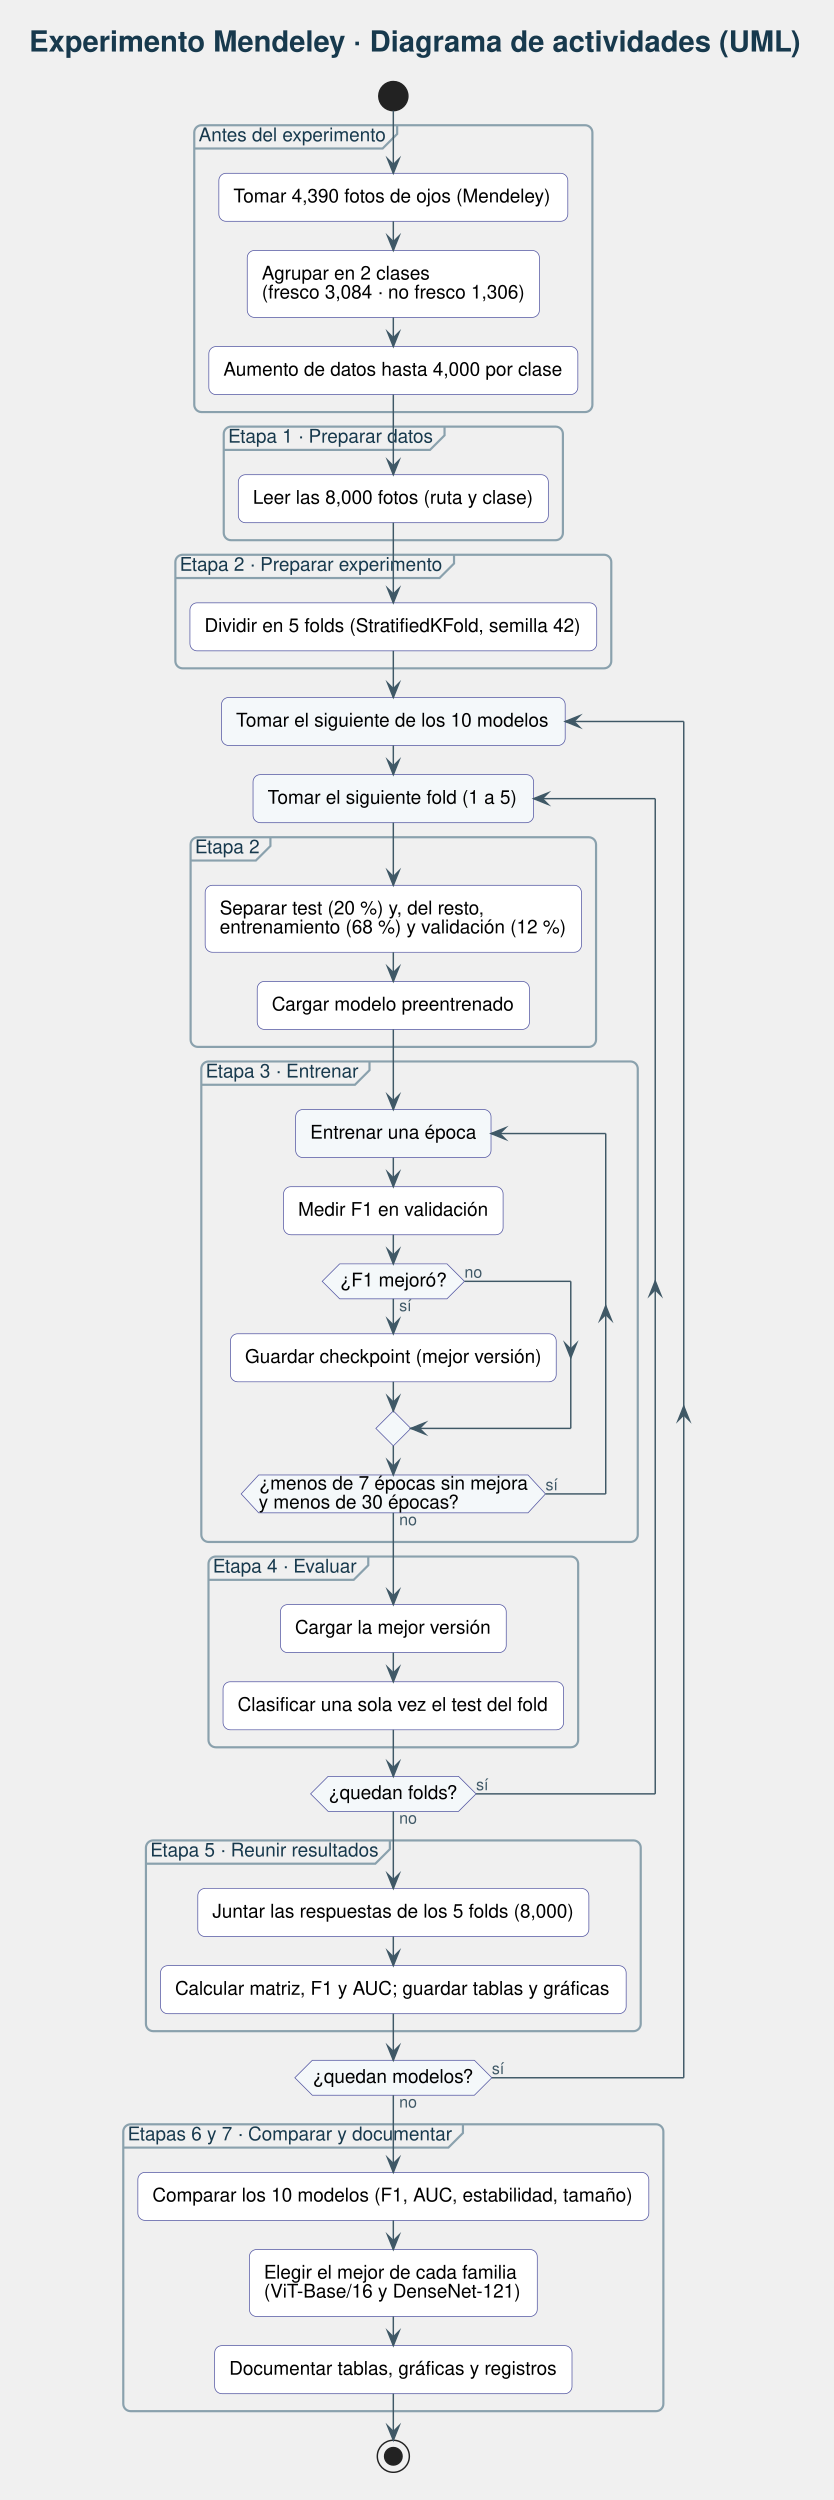
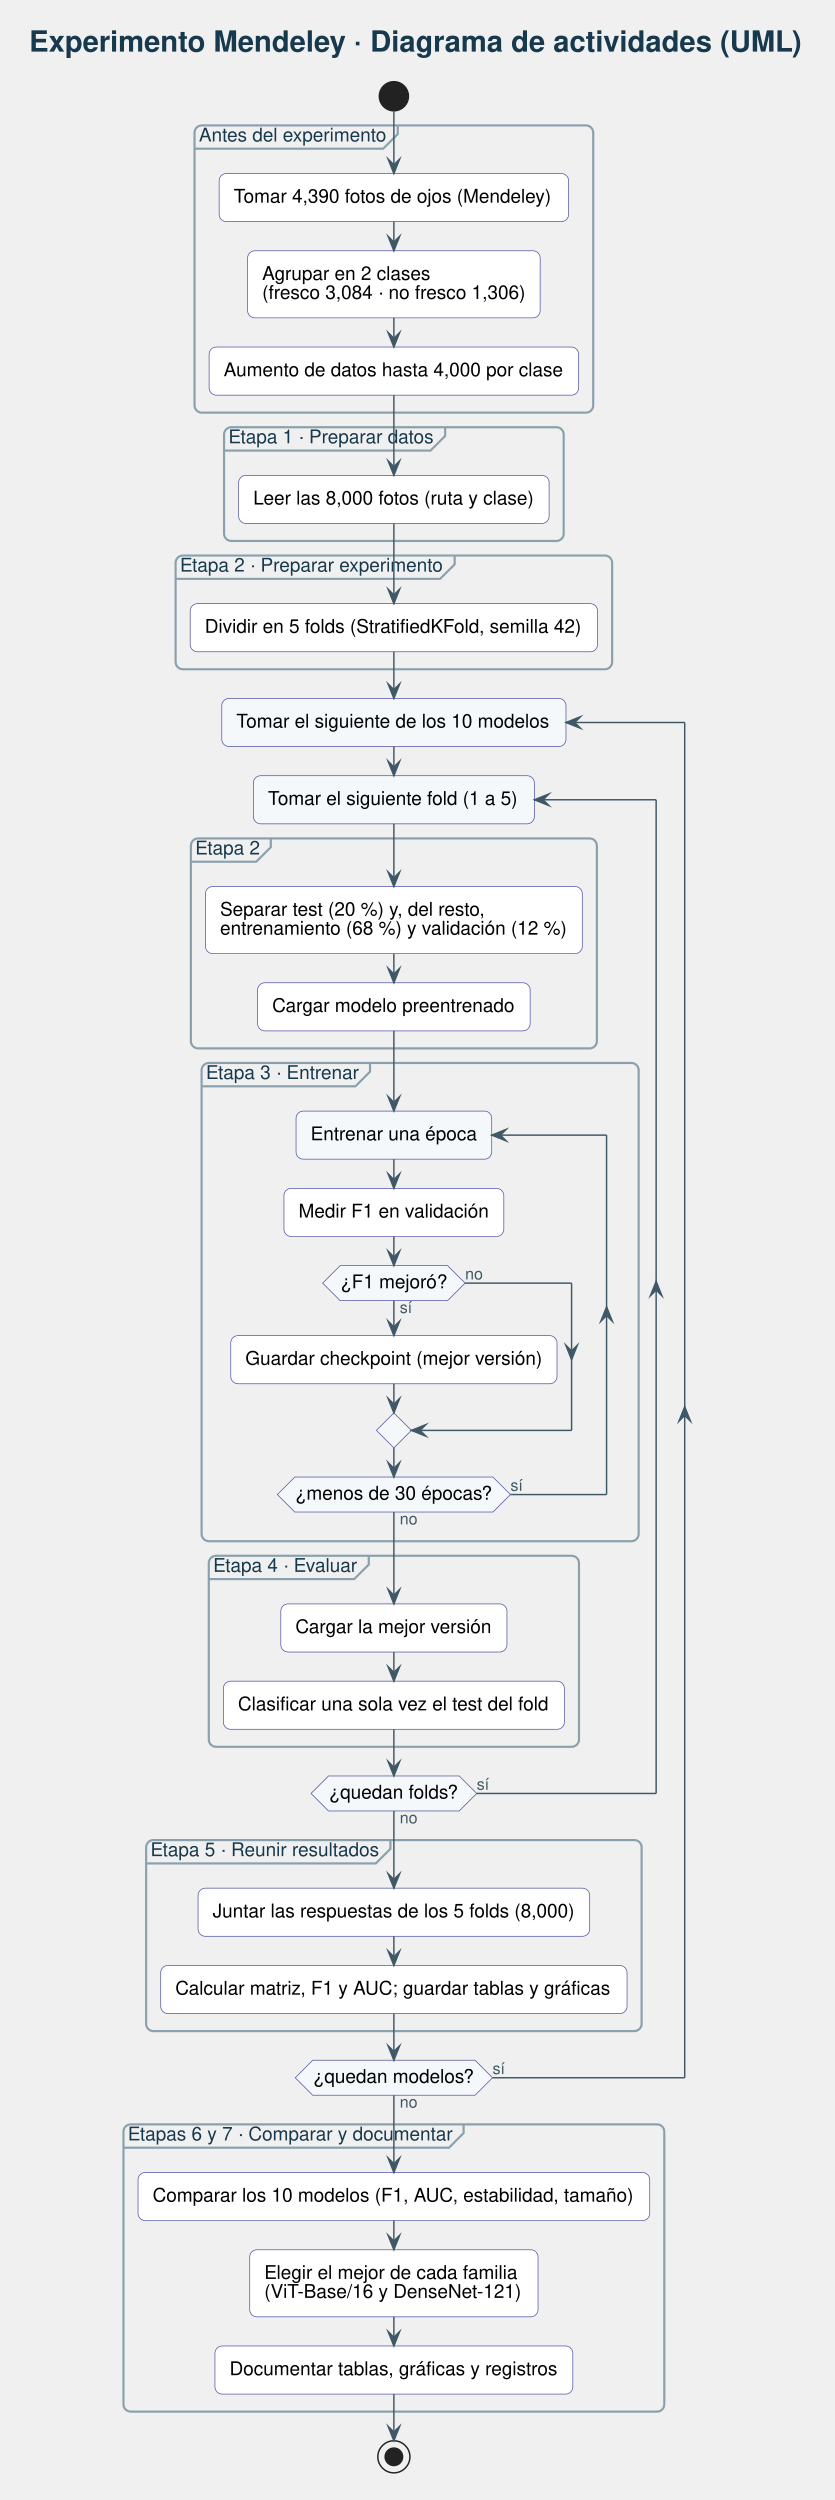
- <svg xmlns="http://www.w3.org/2000/svg" version="1.1" data-diagram-type="ACTIVITY" style="width:1193px;height:3577px;background:#FFFFFF;" width="1193.75px" height="3577.083px" viewBox="0 0 1193 3577" zoomAndPan="magnify" preserveAspectRatio="none" contentStyleType="text/css">
+ <svg xmlns="http://www.w3.org/2000/svg" version="1.1" data-diagram-type="ACTIVITY" style="width:1193px;height:3572px;background:#FFFFFF;" width="1193.75px" height="3572.917px" viewBox="0 0 1193 3572" zoomAndPan="magnify" preserveAspectRatio="none" contentStyleType="text/css">
  <defs />
  <g font-family="sans-serif" lengthAdjust="spacing">
    <g class="title" data-source-line="2">
      <text x="41.667" y="73.751" fill="#17394D" font-size="41.667" textLength="1106.791" font-weight="700" font-family="Helvetica">Experimento Mendeley · Diagrama de actividades (UML)</text>
    </g>
    <ellipse cx="562.771" cy="137.5" rx="20.833" ry="20.833" fill="#222" style="stroke:#222;stroke-width:2.083;" />
    <rect x="277.942" y="179.167" width="569.656" height="410.417" fill="none" style="stroke:#8AA1AD;stroke-width:3.125;" rx="10.417" ry="10.417" />
    <path d="M568.26,179.167 L568.26,191.667 L547.427,212.5 L277.942,212.5" style="stroke:#8AA1AD;stroke-width:3.125;" fill="none" />
    <text x="284.192" y="202.105" fill="#17394D" font-size="27.083" textLength="269.484" font-family="Helvetica">Antes del experimento</text>
    <rect x="313.117" y="247.917" width="499.306" height="68.75" fill="#FFF" style="stroke:#5154A1;stroke-width:1.042;" rx="10.417" ry="10.417" />
    <text x="333.951" y="289.605" fill="#000" font-size="27.083" textLength="457.64" font-family="Helvetica">Tomar 4,390 fotos de ojos (Mendeley)</text>
    <rect x="353.756" y="358.333" width="418.03" height="95.833" fill="#FFF" style="stroke:#5154A1;stroke-width:1.042;" rx="10.417" ry="10.417" />
    <text x="374.589" y="400.021" fill="#000" font-size="27.083" textLength="240.88" font-family="Helvetica">Agrupar en 2 clases</text>
    <text x="374.589" y="427.105" fill="#000" font-size="27.083" textLength="376.363" font-family="Helvetica">(fresco 3,084 · no fresco 1,306)</text>
    <rect x="298.776" y="495.833" width="527.99" height="68.75" fill="#FFF" style="stroke:#5154A1;stroke-width:1.042;" rx="10.417" ry="10.417" />
    <text x="319.609" y="537.521" fill="#000" font-size="27.083" textLength="486.323" font-family="Helvetica">Aumento de datos hasta 4,000 por clase</text>
    <rect x="320.134" y="610.417" width="485.272" height="162.5" fill="none" style="stroke:#8AA1AD;stroke-width:3.125;" rx="10.417" ry="10.417" />
    <path d="M636.054,610.417 L636.054,622.917 L615.221,643.75 L320.134,643.75" style="stroke:#8AA1AD;stroke-width:3.125;" fill="none" />
    <text x="326.384" y="633.355" fill="#17394D" font-size="27.083" textLength="295.087" font-family="Helvetica">Etapa 1 · Preparar datos</text>
    <rect x="340.968" y="679.167" width="443.606" height="68.75" fill="#FFF" style="stroke:#5154A1;stroke-width:1.042;" rx="10.417" ry="10.417" />
    <text x="361.801" y="720.855" fill="#000" font-size="27.083" textLength="401.939" font-family="Helvetica">Leer las 8,000 fotos (ruta y clase)</text>
    <rect x="250.919" y="793.75" width="623.704" height="162.5" fill="none" style="stroke:#8AA1AD;stroke-width:3.125;" rx="10.417" ry="10.417" />
    <path d="M649.623,793.75 L649.623,806.25 L628.789,827.083 L250.919,827.083" style="stroke:#8AA1AD;stroke-width:3.125;" fill="none" />
    <text x="257.169" y="816.688" fill="#17394D" font-size="27.083" textLength="377.871" font-family="Helvetica">Etapa 2 · Preparar experimento</text>
    <rect x="271.752" y="862.5" width="582.037" height="68.75" fill="#FFF" style="stroke:#5154A1;stroke-width:1.042;" rx="10.417" ry="10.417" />
    <text x="292.585" y="904.188" fill="#000" font-size="27.083" textLength="540.371" font-family="Helvetica">Dividir en 5 folds (StratifiedKFold, semilla 42)</text>
    <rect x="272.719" y="1197.917" width="580.104" height="300" fill="none" style="stroke:#8AA1AD;stroke-width:3.125;" rx="10.417" ry="10.417" />
    <path d="M386.916,1197.917 L386.916,1210.417 L366.082,1231.25 L272.719,1231.25" style="stroke:#8AA1AD;stroke-width:3.125;" fill="none" />
    <text x="278.969" y="1220.855" fill="#17394D" font-size="27.083" textLength="93.363" font-family="Helvetica">Etapa 2</text>
    <rect x="293.552" y="1266.667" width="538.437" height="95.833" fill="#FFF" style="stroke:#5154A1;stroke-width:1.042;" rx="10.417" ry="10.417" />
    <text x="314.385" y="1308.355" fill="#000" font-size="27.083" textLength="382.34" font-family="Helvetica">Separar test (20 %) y, del resto,</text>
    <text x="314.385" y="1335.438" fill="#000" font-size="27.083" textLength="496.77" font-family="Helvetica">entrenamiento (68 %) y validación (12 %)</text>
    <rect x="368.045" y="1404.167" width="389.452" height="68.75" fill="#FFF" style="stroke:#5154A1;stroke-width:1.042;" rx="10.417" ry="10.417" />
    <text x="388.878" y="1445.855" fill="#000" font-size="27.083" textLength="347.785" font-family="Helvetica">Cargar modelo preentrenado</text>
-     <rect x="288.034" y="1518.75" width="624.473" height="687.5" fill="none" style="stroke:#8AA1AD;stroke-width:3.125;" rx="10.417" ry="10.417" />
+     <rect x="288.034" y="1518.75" width="624.473" height="683.333" fill="none" style="stroke:#8AA1AD;stroke-width:3.125;" rx="10.417" ry="10.417" />
    <path d="M528.681,1518.75 L528.681,1531.25 L507.848,1552.083 L288.034,1552.083" style="stroke:#8AA1AD;stroke-width:3.125;" fill="none" />
    <text x="294.284" y="1541.688" fill="#17394D" font-size="27.083" textLength="219.814" font-family="Helvetica">Etapa 3 · Entrenar</text>
    <rect x="405.701" y="1697.917" width="314.14" height="68.75" fill="#FFF" style="stroke:#5154A1;stroke-width:1.042;" rx="10.417" ry="10.417" />
    <text x="426.534" y="1739.605" fill="#000" font-size="27.083" textLength="272.473" font-family="Helvetica">Medir F1 en validación</text>
    <rect x="329.701" y="1908.333" width="466.14" height="68.75" fill="#FFF" style="stroke:#5154A1;stroke-width:1.042;" rx="10.417" ry="10.417" />
    <text x="350.534" y="1950.021" fill="#000" font-size="27.083" textLength="424.473" font-family="Helvetica">Guardar checkpoint (mejor versión)</text>
    <polygon points="486.01,1808.333,639.531,1808.333,664.531,1833.333,639.531,1858.333,486.01,1858.333,461.01,1833.333,486.01,1808.333" fill="#F4F8FA" style="stroke:#5154A1;stroke-width:1.042;stroke-linejoin:miter;stroke-miterlimit:10;" />
    <text x="571.104" y="1875.98" fill="#3F5866" font-size="22.917" textLength="17.825" font-family="Helvetica">sí</text>
    <text x="486.01" y="1840.646" fill="#000" font-size="27.083" textLength="153.521" font-family="Helvetica">¿F1 mejoró?</text>
    <text x="664.531" y="1828.063" fill="#3F5866" font-size="22.917" textLength="25.49" font-family="Helvetica">no</text>
    <polygon points="562.771,2018.75,587.771,2043.75,562.771,2068.75,537.771,2043.75,562.771,2018.75" fill="#F4F8FA" style="stroke:#5154A1;stroke-width:1.042;stroke-linejoin:miter;stroke-miterlimit:10;" />
    <rect x="422.985" y="1587.5" width="279.572" height="68.75" fill="#F4F8FA" style="stroke:#5154A1;stroke-width:1.042;" rx="10.417" ry="10.417" />
    <text x="443.818" y="1629.188" fill="#000" font-size="27.083" textLength="237.905" font-family="Helvetica">Entrenar una época</text>
-     <polygon points="370.08,2110.417,755.462,2110.417,780.462,2137.5,755.462,2164.583,370.08,2164.583,345.08,2137.5,370.08,2110.417" fill="#F4F8FA" style="stroke:#5154A1;stroke-width:1.042;stroke-linejoin:miter;stroke-miterlimit:10;" />
-     <text x="571.104" y="2182.23" fill="#3F5866" font-size="22.917" textLength="25.49" font-family="Helvetica">no</text>
-     <text x="370.08" y="2131.271" fill="#000" font-size="27.083" textLength="385.382" font-family="Helvetica">¿menos de 7 épocas sin mejora</text>
-     <text x="370.08" y="2158.355" fill="#000" font-size="27.083" textLength="287.575" font-family="Helvetica">y menos de 30 épocas?</text>
-     <text x="780.462" y="2132.23" fill="#3F5866" font-size="22.917" textLength="17.825" font-family="Helvetica">sí</text>
-     <rect x="298.308" y="2227.083" width="528.926" height="272.917" fill="none" style="stroke:#8AA1AD;stroke-width:3.125;" rx="10.417" ry="10.417" />
-     <path d="M526.908,2227.083 L526.908,2239.583 L506.075,2260.417 L298.308,2260.417" style="stroke:#8AA1AD;stroke-width:3.125;" fill="none" />
-     <text x="304.558" y="2250.021" fill="#17394D" font-size="27.083" textLength="207.767" font-family="Helvetica">Etapa 4 · Evaluar</text>
-     <rect x="401.204" y="2295.833" width="323.132" height="68.75" fill="#FFF" style="stroke:#5154A1;stroke-width:1.042;" rx="10.417" ry="10.417" />
-     <text x="422.038" y="2337.521" fill="#000" font-size="27.083" textLength="281.466" font-family="Helvetica">Cargar la mejor versión</text>
-     <rect x="319.141" y="2406.25" width="487.259" height="68.75" fill="#FFF" style="stroke:#5154A1;stroke-width:1.042;" rx="10.417" ry="10.417" />
-     <text x="339.974" y="2447.938" fill="#000" font-size="27.083" textLength="445.592" font-family="Helvetica">Clasificar una sola vez el test del fold</text>
+     <polygon points="421.244,2110.417,704.297,2110.417,729.297,2135.417,704.297,2160.417,421.244,2160.417,396.244,2135.417,421.244,2110.417" fill="#F4F8FA" style="stroke:#5154A1;stroke-width:1.042;stroke-linejoin:miter;stroke-miterlimit:10;" />
+     <text x="571.104" y="2178.063" fill="#3F5866" font-size="22.917" textLength="25.49" font-family="Helvetica">no</text>
+     <text x="421.244" y="2142.73" fill="#000" font-size="27.083" textLength="283.053" font-family="Helvetica">¿menos de 30 épocas?</text>
+     <text x="729.297" y="2130.146" fill="#3F5866" font-size="22.917" textLength="17.825" font-family="Helvetica">sí</text>
+     <rect x="298.308" y="2222.917" width="528.926" height="272.917" fill="none" style="stroke:#8AA1AD;stroke-width:3.125;" rx="10.417" ry="10.417" />
+     <path d="M526.908,2222.917 L526.908,2235.417 L506.075,2256.25 L298.308,2256.25" style="stroke:#8AA1AD;stroke-width:3.125;" fill="none" />
+     <text x="304.558" y="2245.855" fill="#17394D" font-size="27.083" textLength="207.767" font-family="Helvetica">Etapa 4 · Evaluar</text>
+     <rect x="401.204" y="2291.667" width="323.132" height="68.75" fill="#FFF" style="stroke:#5154A1;stroke-width:1.042;" rx="10.417" ry="10.417" />
+     <text x="422.038" y="2333.355" fill="#000" font-size="27.083" textLength="281.466" font-family="Helvetica">Cargar la mejor versión</text>
+     <rect x="319.141" y="2402.083" width="487.259" height="68.75" fill="#FFF" style="stroke:#5154A1;stroke-width:1.042;" rx="10.417" ry="10.417" />
+     <text x="339.974" y="2443.771" fill="#000" font-size="27.083" textLength="445.592" font-family="Helvetica">Clasificar una sola vez el test del fold</text>
    <rect x="362.047" y="1108.333" width="401.447" height="68.75" fill="#F4F8FA" style="stroke:#5154A1;stroke-width:1.042;" rx="10.417" ry="10.417" />
    <text x="382.881" y="1150.021" fill="#000" font-size="27.083" textLength="359.78" font-family="Helvetica">Tomar el siguiente fold (1 a 5)</text>
-     <polygon points="469.414,2541.667,656.127,2541.667,681.127,2566.667,656.127,2591.667,469.414,2591.667,444.414,2566.667,469.414,2541.667" fill="#F4F8FA" style="stroke:#5154A1;stroke-width:1.042;stroke-linejoin:miter;stroke-miterlimit:10;" />
-     <text x="571.104" y="2609.313" fill="#3F5866" font-size="22.917" textLength="25.49" font-family="Helvetica">no</text>
-     <text x="469.414" y="2573.98" fill="#000" font-size="27.083" textLength="186.714" font-family="Helvetica">¿quedan folds?</text>
-     <text x="681.127" y="2561.396" fill="#3F5866" font-size="22.917" textLength="17.825" font-family="Helvetica">sí</text>
-     <rect x="208.786" y="2633.271" width="707.969" height="272.917" fill="none" style="stroke:#8AA1AD;stroke-width:3.125;" rx="10.417" ry="10.417" />
-     <path d="M557.82,2633.271 L557.82,2645.771 L536.986,2666.605 L208.786,2666.605" style="stroke:#8AA1AD;stroke-width:3.125;" fill="none" />
-     <text x="215.036" y="2656.209" fill="#17394D" font-size="27.083" textLength="328.2" font-family="Helvetica">Etapa 5 · Reunir resultados</text>
-     <rect x="282.999" y="2702.021" width="559.543" height="68.75" fill="#FFF" style="stroke:#5154A1;stroke-width:1.042;" rx="10.417" ry="10.417" />
-     <text x="303.832" y="2743.709" fill="#000" font-size="27.083" textLength="517.876" font-family="Helvetica">Juntar las respuestas de los 5 folds (8,000)</text>
-     <rect x="229.619" y="2812.438" width="666.302" height="68.75" fill="#FFF" style="stroke:#5154A1;stroke-width:1.042;" rx="10.417" ry="10.417" />
-     <text x="250.453" y="2854.126" fill="#000" font-size="27.083" textLength="624.636" font-family="Helvetica">Calcular matriz, F1 y AUC; guardar tablas y gráficas</text>
+     <polygon points="469.414,2537.5,656.127,2537.5,681.127,2562.5,656.127,2587.5,469.414,2587.5,444.414,2562.5,469.414,2537.5" fill="#F4F8FA" style="stroke:#5154A1;stroke-width:1.042;stroke-linejoin:miter;stroke-miterlimit:10;" />
+     <text x="571.104" y="2605.146" fill="#3F5866" font-size="22.917" textLength="25.49" font-family="Helvetica">no</text>
+     <text x="469.414" y="2569.813" fill="#000" font-size="27.083" textLength="186.714" font-family="Helvetica">¿quedan folds?</text>
+     <text x="681.127" y="2557.23" fill="#3F5866" font-size="22.917" textLength="17.825" font-family="Helvetica">sí</text>
+     <rect x="208.786" y="2629.105" width="707.969" height="272.917" fill="none" style="stroke:#8AA1AD;stroke-width:3.125;" rx="10.417" ry="10.417" />
+     <path d="M557.82,2629.105 L557.82,2641.605 L536.986,2662.438 L208.786,2662.438" style="stroke:#8AA1AD;stroke-width:3.125;" fill="none" />
+     <text x="215.036" y="2652.043" fill="#17394D" font-size="27.083" textLength="328.2" font-family="Helvetica">Etapa 5 · Reunir resultados</text>
+     <rect x="282.999" y="2697.855" width="559.543" height="68.75" fill="#FFF" style="stroke:#5154A1;stroke-width:1.042;" rx="10.417" ry="10.417" />
+     <text x="303.832" y="2739.543" fill="#000" font-size="27.083" textLength="517.876" font-family="Helvetica">Juntar las respuestas de los 5 folds (8,000)</text>
+     <rect x="229.619" y="2808.271" width="666.302" height="68.75" fill="#FFF" style="stroke:#5154A1;stroke-width:1.042;" rx="10.417" ry="10.417" />
+     <text x="250.453" y="2849.959" fill="#000" font-size="27.083" textLength="624.636" font-family="Helvetica">Calcular matriz, F1 y AUC; guardar tablas y gráficas</text>
    <rect x="316.873" y="997.917" width="491.795" height="68.75" fill="#F4F8FA" style="stroke:#5154A1;stroke-width:1.042;" rx="10.417" ry="10.417" />
    <text x="337.707" y="1039.605" fill="#000" font-size="27.083" textLength="450.128" font-family="Helvetica">Tomar el siguiente de los 10 modelos</text>
-     <polygon points="446.833,2947.855,678.708,2947.855,703.708,2972.855,678.708,2997.855,446.833,2997.855,421.833,2972.855,446.833,2947.855" fill="#F4F8FA" style="stroke:#5154A1;stroke-width:1.042;stroke-linejoin:miter;stroke-miterlimit:10;" />
-     <text x="571.104" y="3015.501" fill="#3F5866" font-size="22.917" textLength="25.49" font-family="Helvetica">no</text>
-     <text x="446.833" y="2980.168" fill="#000" font-size="27.083" textLength="231.875" font-family="Helvetica">¿quedan modelos?</text>
-     <text x="703.708" y="2967.584" fill="#3F5866" font-size="22.917" textLength="17.825" font-family="Helvetica">sí</text>
-     <rect x="176.393" y="3039.459" width="772.755" height="410.417" fill="none" style="stroke:#8AA1AD;stroke-width:3.125;" rx="10.417" ry="10.417" />
-     <path d="M662.377,3039.459 L662.377,3051.959 L641.544,3072.793 L176.393,3072.793" style="stroke:#8AA1AD;stroke-width:3.125;" fill="none" />
-     <text x="182.643" y="3062.397" fill="#17394D" font-size="27.083" textLength="465.151" font-family="Helvetica">Etapas 6 y 7 · Comparar y documentar</text>
-     <rect x="197.226" y="3108.209" width="731.088" height="68.75" fill="#FFF" style="stroke:#5154A1;stroke-width:1.042;" rx="10.417" ry="10.417" />
-     <text x="218.06" y="3149.897" fill="#000" font-size="27.083" textLength="689.422" font-family="Helvetica">Comparar los 10 modelos (F1, AUC, estabilidad, tamaño)</text>
-     <rect x="356.791" y="3218.626" width="411.96" height="95.833" fill="#FFF" style="stroke:#5154A1;stroke-width:1.042;" rx="10.417" ry="10.417" />
-     <text x="377.624" y="3260.314" fill="#000" font-size="27.083" textLength="362.782" font-family="Helvetica">Elegir el mejor de cada familia</text>
-     <text x="377.624" y="3287.397" fill="#000" font-size="27.083" textLength="370.293" font-family="Helvetica">(ViT-Base/16 y DenseNet-121)</text>
-     <rect x="307.12" y="3356.126" width="511.301" height="68.75" fill="#FFF" style="stroke:#5154A1;stroke-width:1.042;" rx="10.417" ry="10.417" />
-     <text x="327.954" y="3397.814" fill="#000" font-size="27.083" textLength="469.634" font-family="Helvetica">Documentar tablas, gráficas y registros</text>
-     <ellipse cx="562.771" cy="3514.459" rx="22.917" ry="22.917" fill="none" style="stroke:#222;stroke-width:2.083;" />
-     <ellipse cx="562.771" cy="3514.459" rx="12.5" ry="12.5" fill="#222" style="stroke:#222;stroke-width:2.083;" />
+     <polygon points="446.833,2943.688,678.708,2943.688,703.708,2968.688,678.708,2993.688,446.833,2993.688,421.833,2968.688,446.833,2943.688" fill="#F4F8FA" style="stroke:#5154A1;stroke-width:1.042;stroke-linejoin:miter;stroke-miterlimit:10;" />
+     <text x="571.104" y="3011.334" fill="#3F5866" font-size="22.917" textLength="25.49" font-family="Helvetica">no</text>
+     <text x="446.833" y="2976.001" fill="#000" font-size="27.083" textLength="231.875" font-family="Helvetica">¿quedan modelos?</text>
+     <text x="703.708" y="2963.418" fill="#3F5866" font-size="22.917" textLength="17.825" font-family="Helvetica">sí</text>
+     <rect x="176.393" y="3035.293" width="772.755" height="410.417" fill="none" style="stroke:#8AA1AD;stroke-width:3.125;" rx="10.417" ry="10.417" />
+     <path d="M662.377,3035.293 L662.377,3047.793 L641.544,3068.626 L176.393,3068.626" style="stroke:#8AA1AD;stroke-width:3.125;" fill="none" />
+     <text x="182.643" y="3058.231" fill="#17394D" font-size="27.083" textLength="465.151" font-family="Helvetica">Etapas 6 y 7 · Comparar y documentar</text>
+     <rect x="197.226" y="3104.043" width="731.088" height="68.75" fill="#FFF" style="stroke:#5154A1;stroke-width:1.042;" rx="10.417" ry="10.417" />
+     <text x="218.06" y="3145.731" fill="#000" font-size="27.083" textLength="689.422" font-family="Helvetica">Comparar los 10 modelos (F1, AUC, estabilidad, tamaño)</text>
+     <rect x="356.791" y="3214.459" width="411.96" height="95.833" fill="#FFF" style="stroke:#5154A1;stroke-width:1.042;" rx="10.417" ry="10.417" />
+     <text x="377.624" y="3256.147" fill="#000" font-size="27.083" textLength="362.782" font-family="Helvetica">Elegir el mejor de cada familia</text>
+     <text x="377.624" y="3283.231" fill="#000" font-size="27.083" textLength="370.293" font-family="Helvetica">(ViT-Base/16 y DenseNet-121)</text>
+     <rect x="307.12" y="3351.959" width="511.301" height="68.75" fill="#FFF" style="stroke:#5154A1;stroke-width:1.042;" rx="10.417" ry="10.417" />
+     <text x="327.954" y="3393.647" fill="#000" font-size="27.083" textLength="469.634" font-family="Helvetica">Documentar tablas, gráficas y registros</text>
+     <ellipse cx="562.771" cy="3510.293" rx="22.917" ry="22.917" fill="none" style="stroke:#222;stroke-width:2.083;" />
+     <ellipse cx="562.771" cy="3510.293" rx="12.5" ry="12.5" fill="#222" style="stroke:#222;stroke-width:2.083;" />
    <line x1="562.771" y1="316.667" x2="562.771" y2="358.333" style="stroke:#3F5866;stroke-width:2.083;" />
    <polygon points="554.437,337.5,562.771,358.333,571.104,337.5,562.771,345.833" fill="#3F5866" style="stroke:#3F5866;stroke-width:2.083;stroke-linejoin:miter;stroke-miterlimit:10;" />
    <line x1="562.771" y1="454.167" x2="562.771" y2="495.833" style="stroke:#3F5866;stroke-width:2.083;" />
    <polygon points="554.437,475,562.771,495.833,571.104,475,562.771,483.333" fill="#3F5866" style="stroke:#3F5866;stroke-width:2.083;stroke-linejoin:miter;stroke-miterlimit:10;" />
    <line x1="562.771" y1="158.333" x2="562.771" y2="247.917" style="stroke:#3F5866;stroke-width:2.083;" />
    <polygon points="554.437,227.083,562.771,247.917,571.104,227.083,562.771,235.417" fill="#3F5866" style="stroke:#3F5866;stroke-width:2.083;stroke-linejoin:miter;stroke-miterlimit:10;" />
    <line x1="562.771" y1="564.583" x2="562.771" y2="679.167" style="stroke:#3F5866;stroke-width:2.083;" />
    <polygon points="554.437,658.333,562.771,679.167,571.104,658.333,562.771,666.667" fill="#3F5866" style="stroke:#3F5866;stroke-width:2.083;stroke-linejoin:miter;stroke-miterlimit:10;" />
    <line x1="562.771" y1="747.917" x2="562.771" y2="862.5" style="stroke:#3F5866;stroke-width:2.083;" />
    <polygon points="554.437,841.667,562.771,862.5,571.104,841.667,562.771,850" fill="#3F5866" style="stroke:#3F5866;stroke-width:2.083;stroke-linejoin:miter;stroke-miterlimit:10;" />
    <line x1="562.771" y1="1362.5" x2="562.771" y2="1404.167" style="stroke:#3F5866;stroke-width:2.083;" />
    <polygon points="554.437,1383.333,562.771,1404.167,571.104,1383.333,562.771,1391.667" fill="#3F5866" style="stroke:#3F5866;stroke-width:2.083;stroke-linejoin:miter;stroke-miterlimit:10;" />
    <line x1="562.771" y1="1858.333" x2="562.771" y2="1908.333" style="stroke:#3F5866;stroke-width:2.083;" />
    <polygon points="554.437,1887.5,562.771,1908.333,571.104,1887.5,562.771,1895.833" fill="#3F5866" style="stroke:#3F5866;stroke-width:2.083;stroke-linejoin:miter;stroke-miterlimit:10;" />
    <line x1="664.531" y1="1833.333" x2="816.674" y2="1833.333" style="stroke:#3F5866;stroke-width:2.083;" />
    <polygon points="808.34,1921.875,816.674,1942.708,825.007,1921.875,816.674,1930.208" fill="#3F5866" style="stroke:#3F5866;stroke-width:2.083;stroke-linejoin:miter;stroke-miterlimit:10;" />
    <line x1="816.674" y1="1833.333" x2="816.674" y2="2043.75" style="stroke:#3F5866;stroke-width:2.083;" />
    <line x1="816.674" y1="2043.75" x2="587.771" y2="2043.75" style="stroke:#3F5866;stroke-width:2.083;" />
    <polygon points="608.604,2035.417,587.771,2043.75,608.604,2052.083,600.271,2043.75" fill="#3F5866" style="stroke:#3F5866;stroke-width:2.083;stroke-linejoin:miter;stroke-miterlimit:10;" />
    <line x1="562.771" y1="1977.083" x2="562.771" y2="2018.75" style="stroke:#3F5866;stroke-width:2.083;" />
    <polygon points="554.437,1997.917,562.771,2018.75,571.104,1997.917,562.771,2006.25" fill="#3F5866" style="stroke:#3F5866;stroke-width:2.083;stroke-linejoin:miter;stroke-miterlimit:10;" />
    <line x1="562.771" y1="1766.667" x2="562.771" y2="1808.333" style="stroke:#3F5866;stroke-width:2.083;" />
    <polygon points="554.437,1787.5,562.771,1808.333,571.104,1787.5,562.771,1795.833" fill="#3F5866" style="stroke:#3F5866;stroke-width:2.083;stroke-linejoin:miter;stroke-miterlimit:10;" />
    <line x1="562.771" y1="1656.25" x2="562.771" y2="1697.917" style="stroke:#3F5866;stroke-width:2.083;" />
    <polygon points="554.437,1677.083,562.771,1697.917,571.104,1677.083,562.771,1685.417" fill="#3F5866" style="stroke:#3F5866;stroke-width:2.083;stroke-linejoin:miter;stroke-miterlimit:10;" />
-     <line x1="780.462" y1="2137.5" x2="866.674" y2="2137.5" style="stroke:#3F5866;stroke-width:2.083;" />
-     <polygon points="858.34,1889.063,866.674,1868.229,875.007,1889.063,866.674,1880.729" fill="#3F5866" style="stroke:#3F5866;stroke-width:2.083;stroke-linejoin:miter;stroke-miterlimit:10;" />
-     <line x1="866.674" y1="1621.875" x2="866.674" y2="2137.5" style="stroke:#3F5866;stroke-width:2.083;" />
+     <line x1="729.297" y1="2135.417" x2="866.674" y2="2135.417" style="stroke:#3F5866;stroke-width:2.083;" />
+     <polygon points="858.34,1888.021,866.674,1867.188,875.007,1888.021,866.674,1879.688" fill="#3F5866" style="stroke:#3F5866;stroke-width:2.083;stroke-linejoin:miter;stroke-miterlimit:10;" />
+     <line x1="866.674" y1="1621.875" x2="866.674" y2="2135.417" style="stroke:#3F5866;stroke-width:2.083;" />
    <line x1="866.674" y1="1621.875" x2="702.556" y2="1621.875" style="stroke:#3F5866;stroke-width:2.083;" />
    <polygon points="723.39,1613.542,702.556,1621.875,723.39,1630.208,715.056,1621.875" fill="#3F5866" style="stroke:#3F5866;stroke-width:2.083;stroke-linejoin:miter;stroke-miterlimit:10;" />
    <line x1="562.771" y1="2068.75" x2="562.771" y2="2110.417" style="stroke:#3F5866;stroke-width:2.083;" />
    <polygon points="554.437,2089.583,562.771,2110.417,571.104,2089.583,562.771,2097.917" fill="#3F5866" style="stroke:#3F5866;stroke-width:2.083;stroke-linejoin:miter;stroke-miterlimit:10;" />
    <line x1="562.771" y1="1472.917" x2="562.771" y2="1587.5" style="stroke:#3F5866;stroke-width:2.083;" />
    <polygon points="554.437,1566.667,562.771,1587.5,571.104,1566.667,562.771,1575" fill="#3F5866" style="stroke:#3F5866;stroke-width:2.083;stroke-linejoin:miter;stroke-miterlimit:10;" />
-     <line x1="562.771" y1="2364.583" x2="562.771" y2="2406.25" style="stroke:#3F5866;stroke-width:2.083;" />
-     <polygon points="554.437,2385.417,562.771,2406.25,571.104,2385.417,562.771,2393.75" fill="#3F5866" style="stroke:#3F5866;stroke-width:2.083;stroke-linejoin:miter;stroke-miterlimit:10;" />
-     <line x1="562.771" y1="2164.583" x2="562.771" y2="2295.833" style="stroke:#3F5866;stroke-width:2.083;" />
-     <polygon points="554.437,2275,562.771,2295.833,571.104,2275,562.771,2283.333" fill="#3F5866" style="stroke:#3F5866;stroke-width:2.083;stroke-linejoin:miter;stroke-miterlimit:10;" />
+     <line x1="562.771" y1="2360.417" x2="562.771" y2="2402.083" style="stroke:#3F5866;stroke-width:2.083;" />
+     <polygon points="554.437,2381.25,562.771,2402.083,571.104,2381.25,562.771,2389.583" fill="#3F5866" style="stroke:#3F5866;stroke-width:2.083;stroke-linejoin:miter;stroke-miterlimit:10;" />
+     <line x1="562.771" y1="2160.417" x2="562.771" y2="2291.667" style="stroke:#3F5866;stroke-width:2.083;" />
+     <polygon points="554.437,2270.833,562.771,2291.667,571.104,2270.833,562.771,2279.167" fill="#3F5866" style="stroke:#3F5866;stroke-width:2.083;stroke-linejoin:miter;stroke-miterlimit:10;" />
    <line x1="562.771" y1="1177.083" x2="562.771" y2="1266.667" style="stroke:#3F5866;stroke-width:2.083;" />
    <polygon points="554.437,1245.833,562.771,1266.667,571.104,1245.833,562.771,1254.167" fill="#3F5866" style="stroke:#3F5866;stroke-width:2.083;stroke-linejoin:miter;stroke-miterlimit:10;" />
-     <line x1="681.127" y1="2566.667" x2="937.507" y2="2566.667" style="stroke:#3F5866;stroke-width:2.083;" />
-     <polygon points="929.174,1853.646,937.507,1832.813,945.84,1853.646,937.507,1845.313" fill="#3F5866" style="stroke:#3F5866;stroke-width:2.083;stroke-linejoin:miter;stroke-miterlimit:10;" />
-     <line x1="937.507" y1="1142.708" x2="937.507" y2="2566.667" style="stroke:#3F5866;stroke-width:2.083;" />
+     <line x1="681.127" y1="2562.5" x2="937.507" y2="2562.5" style="stroke:#3F5866;stroke-width:2.083;" />
+     <polygon points="929.174,1851.563,937.507,1830.729,945.84,1851.563,937.507,1843.229" fill="#3F5866" style="stroke:#3F5866;stroke-width:2.083;stroke-linejoin:miter;stroke-miterlimit:10;" />
+     <line x1="937.507" y1="1142.708" x2="937.507" y2="2562.5" style="stroke:#3F5866;stroke-width:2.083;" />
    <line x1="937.507" y1="1142.708" x2="763.494" y2="1142.708" style="stroke:#3F5866;stroke-width:2.083;" />
    <polygon points="784.327,1134.375,763.494,1142.708,784.327,1151.042,775.994,1142.708" fill="#3F5866" style="stroke:#3F5866;stroke-width:2.083;stroke-linejoin:miter;stroke-miterlimit:10;" />
-     <line x1="562.771" y1="2475" x2="562.771" y2="2541.667" style="stroke:#3F5866;stroke-width:2.083;" />
-     <polygon points="554.437,2520.833,562.771,2541.667,571.104,2520.833,562.771,2529.167" fill="#3F5866" style="stroke:#3F5866;stroke-width:2.083;stroke-linejoin:miter;stroke-miterlimit:10;" />
-     <line x1="562.771" y1="2770.771" x2="562.771" y2="2812.438" style="stroke:#3F5866;stroke-width:2.083;" />
-     <polygon points="554.437,2791.605,562.771,2812.438,571.104,2791.605,562.771,2799.938" fill="#3F5866" style="stroke:#3F5866;stroke-width:2.083;stroke-linejoin:miter;stroke-miterlimit:10;" />
-     <line x1="562.771" y1="2591.667" x2="562.771" y2="2702.021" style="stroke:#3F5866;stroke-width:2.083;" />
-     <polygon points="554.437,2681.188,562.771,2702.021,571.104,2681.188,562.771,2689.521" fill="#3F5866" style="stroke:#3F5866;stroke-width:2.083;stroke-linejoin:miter;stroke-miterlimit:10;" />
+     <line x1="562.771" y1="2470.833" x2="562.771" y2="2537.5" style="stroke:#3F5866;stroke-width:2.083;" />
+     <polygon points="554.437,2516.667,562.771,2537.5,571.104,2516.667,562.771,2525" fill="#3F5866" style="stroke:#3F5866;stroke-width:2.083;stroke-linejoin:miter;stroke-miterlimit:10;" />
+     <line x1="562.771" y1="2766.605" x2="562.771" y2="2808.271" style="stroke:#3F5866;stroke-width:2.083;" />
+     <polygon points="554.437,2787.438,562.771,2808.271,571.104,2787.438,562.771,2795.771" fill="#3F5866" style="stroke:#3F5866;stroke-width:2.083;stroke-linejoin:miter;stroke-miterlimit:10;" />
+     <line x1="562.771" y1="2587.5" x2="562.771" y2="2697.855" style="stroke:#3F5866;stroke-width:2.083;" />
+     <polygon points="554.437,2677.021,562.771,2697.855,571.104,2677.021,562.771,2685.355" fill="#3F5866" style="stroke:#3F5866;stroke-width:2.083;stroke-linejoin:miter;stroke-miterlimit:10;" />
    <line x1="562.771" y1="1066.667" x2="562.771" y2="1108.333" style="stroke:#3F5866;stroke-width:2.083;" />
    <polygon points="554.437,1087.5,562.771,1108.333,571.104,1087.5,562.771,1095.833" fill="#3F5866" style="stroke:#3F5866;stroke-width:2.083;stroke-linejoin:miter;stroke-miterlimit:10;" />
-     <line x1="703.708" y1="2972.855" x2="978.315" y2="2972.855" style="stroke:#3F5866;stroke-width:2.083;" />
-     <polygon points="969.981,2032.813,978.315,2011.979,986.648,2032.813,978.315,2024.479" fill="#3F5866" style="stroke:#3F5866;stroke-width:2.083;stroke-linejoin:miter;stroke-miterlimit:10;" />
-     <line x1="978.315" y1="1032.292" x2="978.315" y2="2972.855" style="stroke:#3F5866;stroke-width:2.083;" />
+     <line x1="703.708" y1="2968.688" x2="978.315" y2="2968.688" style="stroke:#3F5866;stroke-width:2.083;" />
+     <polygon points="969.981,2030.729,978.315,2009.896,986.648,2030.729,978.315,2022.396" fill="#3F5866" style="stroke:#3F5866;stroke-width:2.083;stroke-linejoin:miter;stroke-miterlimit:10;" />
+     <line x1="978.315" y1="1032.292" x2="978.315" y2="2968.688" style="stroke:#3F5866;stroke-width:2.083;" />
    <line x1="978.315" y1="1032.292" x2="808.668" y2="1032.292" style="stroke:#3F5866;stroke-width:2.083;" />
    <polygon points="829.501,1023.958,808.668,1032.292,829.501,1040.625,821.168,1032.292" fill="#3F5866" style="stroke:#3F5866;stroke-width:2.083;stroke-linejoin:miter;stroke-miterlimit:10;" />
-     <line x1="562.771" y1="2881.188" x2="562.771" y2="2947.855" style="stroke:#3F5866;stroke-width:2.083;" />
-     <polygon points="554.437,2927.021,562.771,2947.855,571.104,2927.021,562.771,2935.355" fill="#3F5866" style="stroke:#3F5866;stroke-width:2.083;stroke-linejoin:miter;stroke-miterlimit:10;" />
+     <line x1="562.771" y1="2877.021" x2="562.771" y2="2943.688" style="stroke:#3F5866;stroke-width:2.083;" />
+     <polygon points="554.437,2922.855,562.771,2943.688,571.104,2922.855,562.771,2931.188" fill="#3F5866" style="stroke:#3F5866;stroke-width:2.083;stroke-linejoin:miter;stroke-miterlimit:10;" />
    <line x1="562.771" y1="931.25" x2="562.771" y2="997.917" style="stroke:#3F5866;stroke-width:2.083;" />
    <polygon points="554.437,977.083,562.771,997.917,571.104,977.083,562.771,985.417" fill="#3F5866" style="stroke:#3F5866;stroke-width:2.083;stroke-linejoin:miter;stroke-miterlimit:10;" />
-     <line x1="562.771" y1="3176.959" x2="562.771" y2="3218.626" style="stroke:#3F5866;stroke-width:2.083;" />
-     <polygon points="554.437,3197.793,562.771,3218.626,571.104,3197.793,562.771,3206.126" fill="#3F5866" style="stroke:#3F5866;stroke-width:2.083;stroke-linejoin:miter;stroke-miterlimit:10;" />
-     <line x1="562.771" y1="3314.459" x2="562.771" y2="3356.126" style="stroke:#3F5866;stroke-width:2.083;" />
-     <polygon points="554.437,3335.293,562.771,3356.126,571.104,3335.293,562.771,3343.626" fill="#3F5866" style="stroke:#3F5866;stroke-width:2.083;stroke-linejoin:miter;stroke-miterlimit:10;" />
-     <line x1="562.771" y1="2997.855" x2="562.771" y2="3108.209" style="stroke:#3F5866;stroke-width:2.083;" />
-     <polygon points="554.437,3087.376,562.771,3108.209,571.104,3087.376,562.771,3095.709" fill="#3F5866" style="stroke:#3F5866;stroke-width:2.083;stroke-linejoin:miter;stroke-miterlimit:10;" />
-     <line x1="562.771" y1="3424.876" x2="562.771" y2="3491.543" style="stroke:#3F5866;stroke-width:2.083;" />
-     <polygon points="554.437,3470.709,562.771,3491.543,571.104,3470.709,562.771,3479.043" fill="#3F5866" style="stroke:#3F5866;stroke-width:2.083;stroke-linejoin:miter;stroke-miterlimit:10;" />
+     <line x1="562.771" y1="3172.793" x2="562.771" y2="3214.459" style="stroke:#3F5866;stroke-width:2.083;" />
+     <polygon points="554.437,3193.626,562.771,3214.459,571.104,3193.626,562.771,3201.959" fill="#3F5866" style="stroke:#3F5866;stroke-width:2.083;stroke-linejoin:miter;stroke-miterlimit:10;" />
+     <line x1="562.771" y1="3310.293" x2="562.771" y2="3351.959" style="stroke:#3F5866;stroke-width:2.083;" />
+     <polygon points="554.437,3331.126,562.771,3351.959,571.104,3331.126,562.771,3339.459" fill="#3F5866" style="stroke:#3F5866;stroke-width:2.083;stroke-linejoin:miter;stroke-miterlimit:10;" />
+     <line x1="562.771" y1="2993.688" x2="562.771" y2="3104.043" style="stroke:#3F5866;stroke-width:2.083;" />
+     <polygon points="554.437,3083.209,562.771,3104.043,571.104,3083.209,562.771,3091.543" fill="#3F5866" style="stroke:#3F5866;stroke-width:2.083;stroke-linejoin:miter;stroke-miterlimit:10;" />
+     <line x1="562.771" y1="3420.709" x2="562.771" y2="3487.376" style="stroke:#3F5866;stroke-width:2.083;" />
+     <polygon points="554.437,3466.543,562.771,3487.376,571.104,3466.543,562.771,3474.876" fill="#3F5866" style="stroke:#3F5866;stroke-width:2.083;stroke-linejoin:miter;stroke-miterlimit:10;" />
  </g>
</svg>
